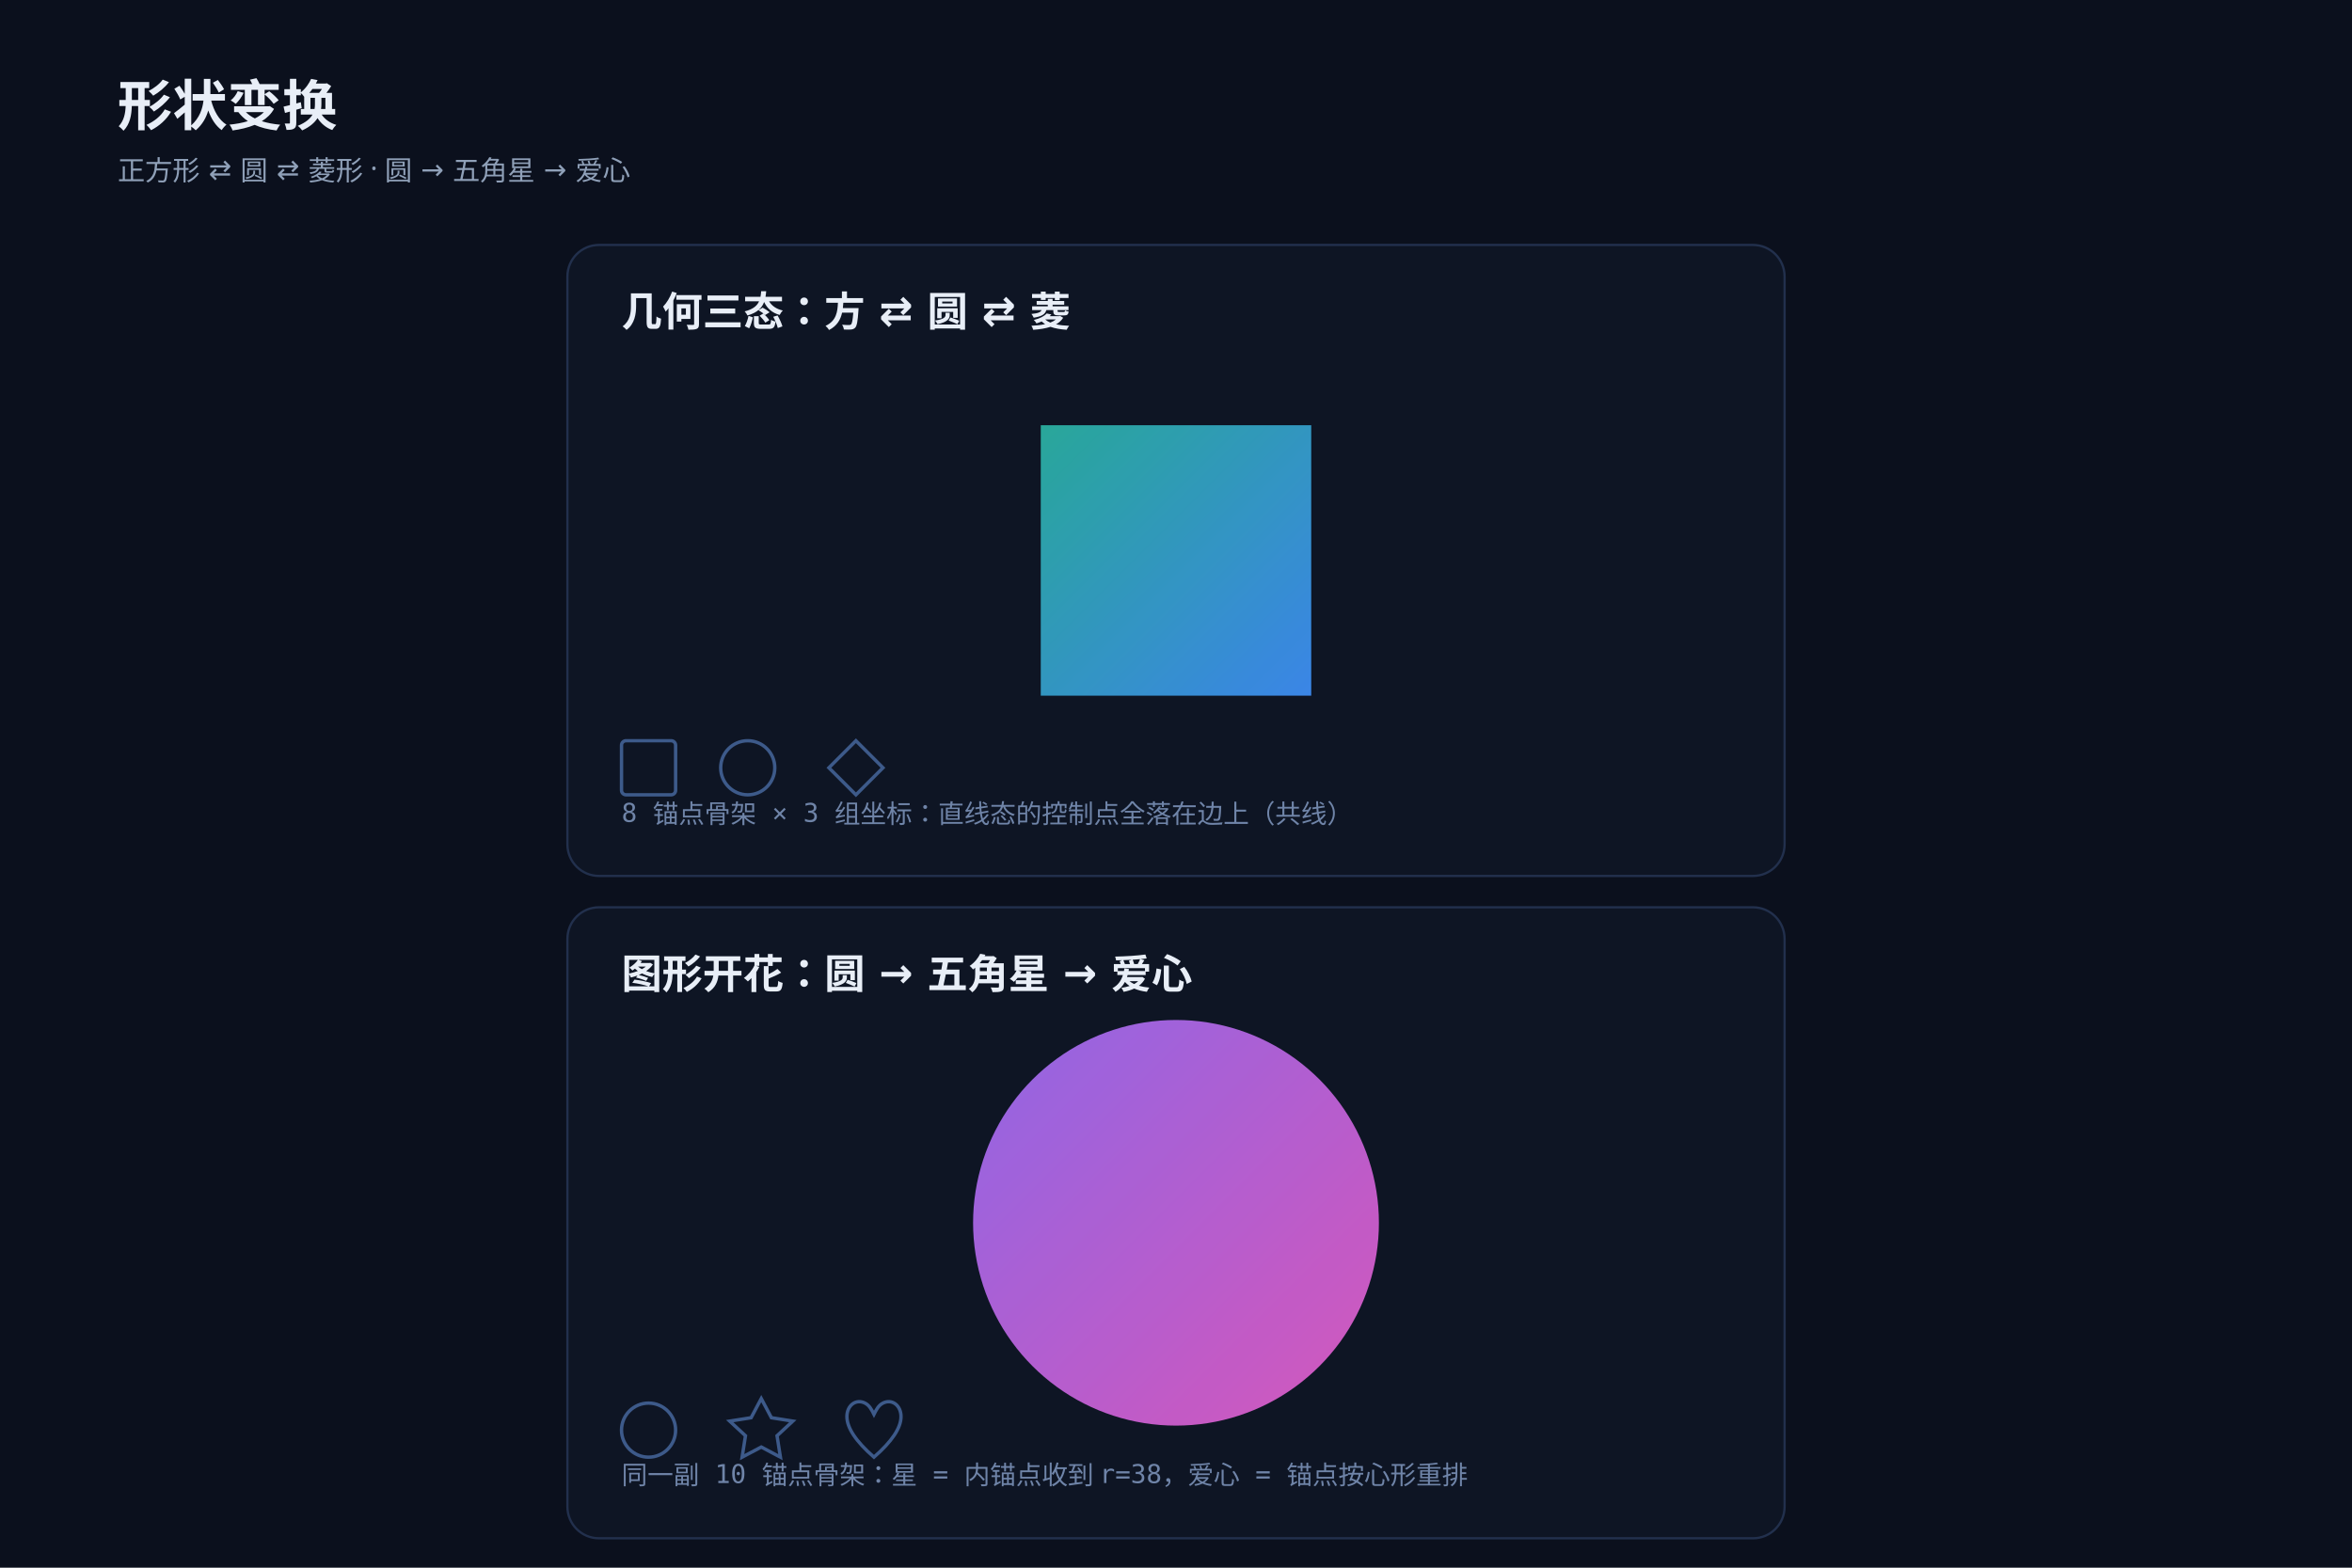
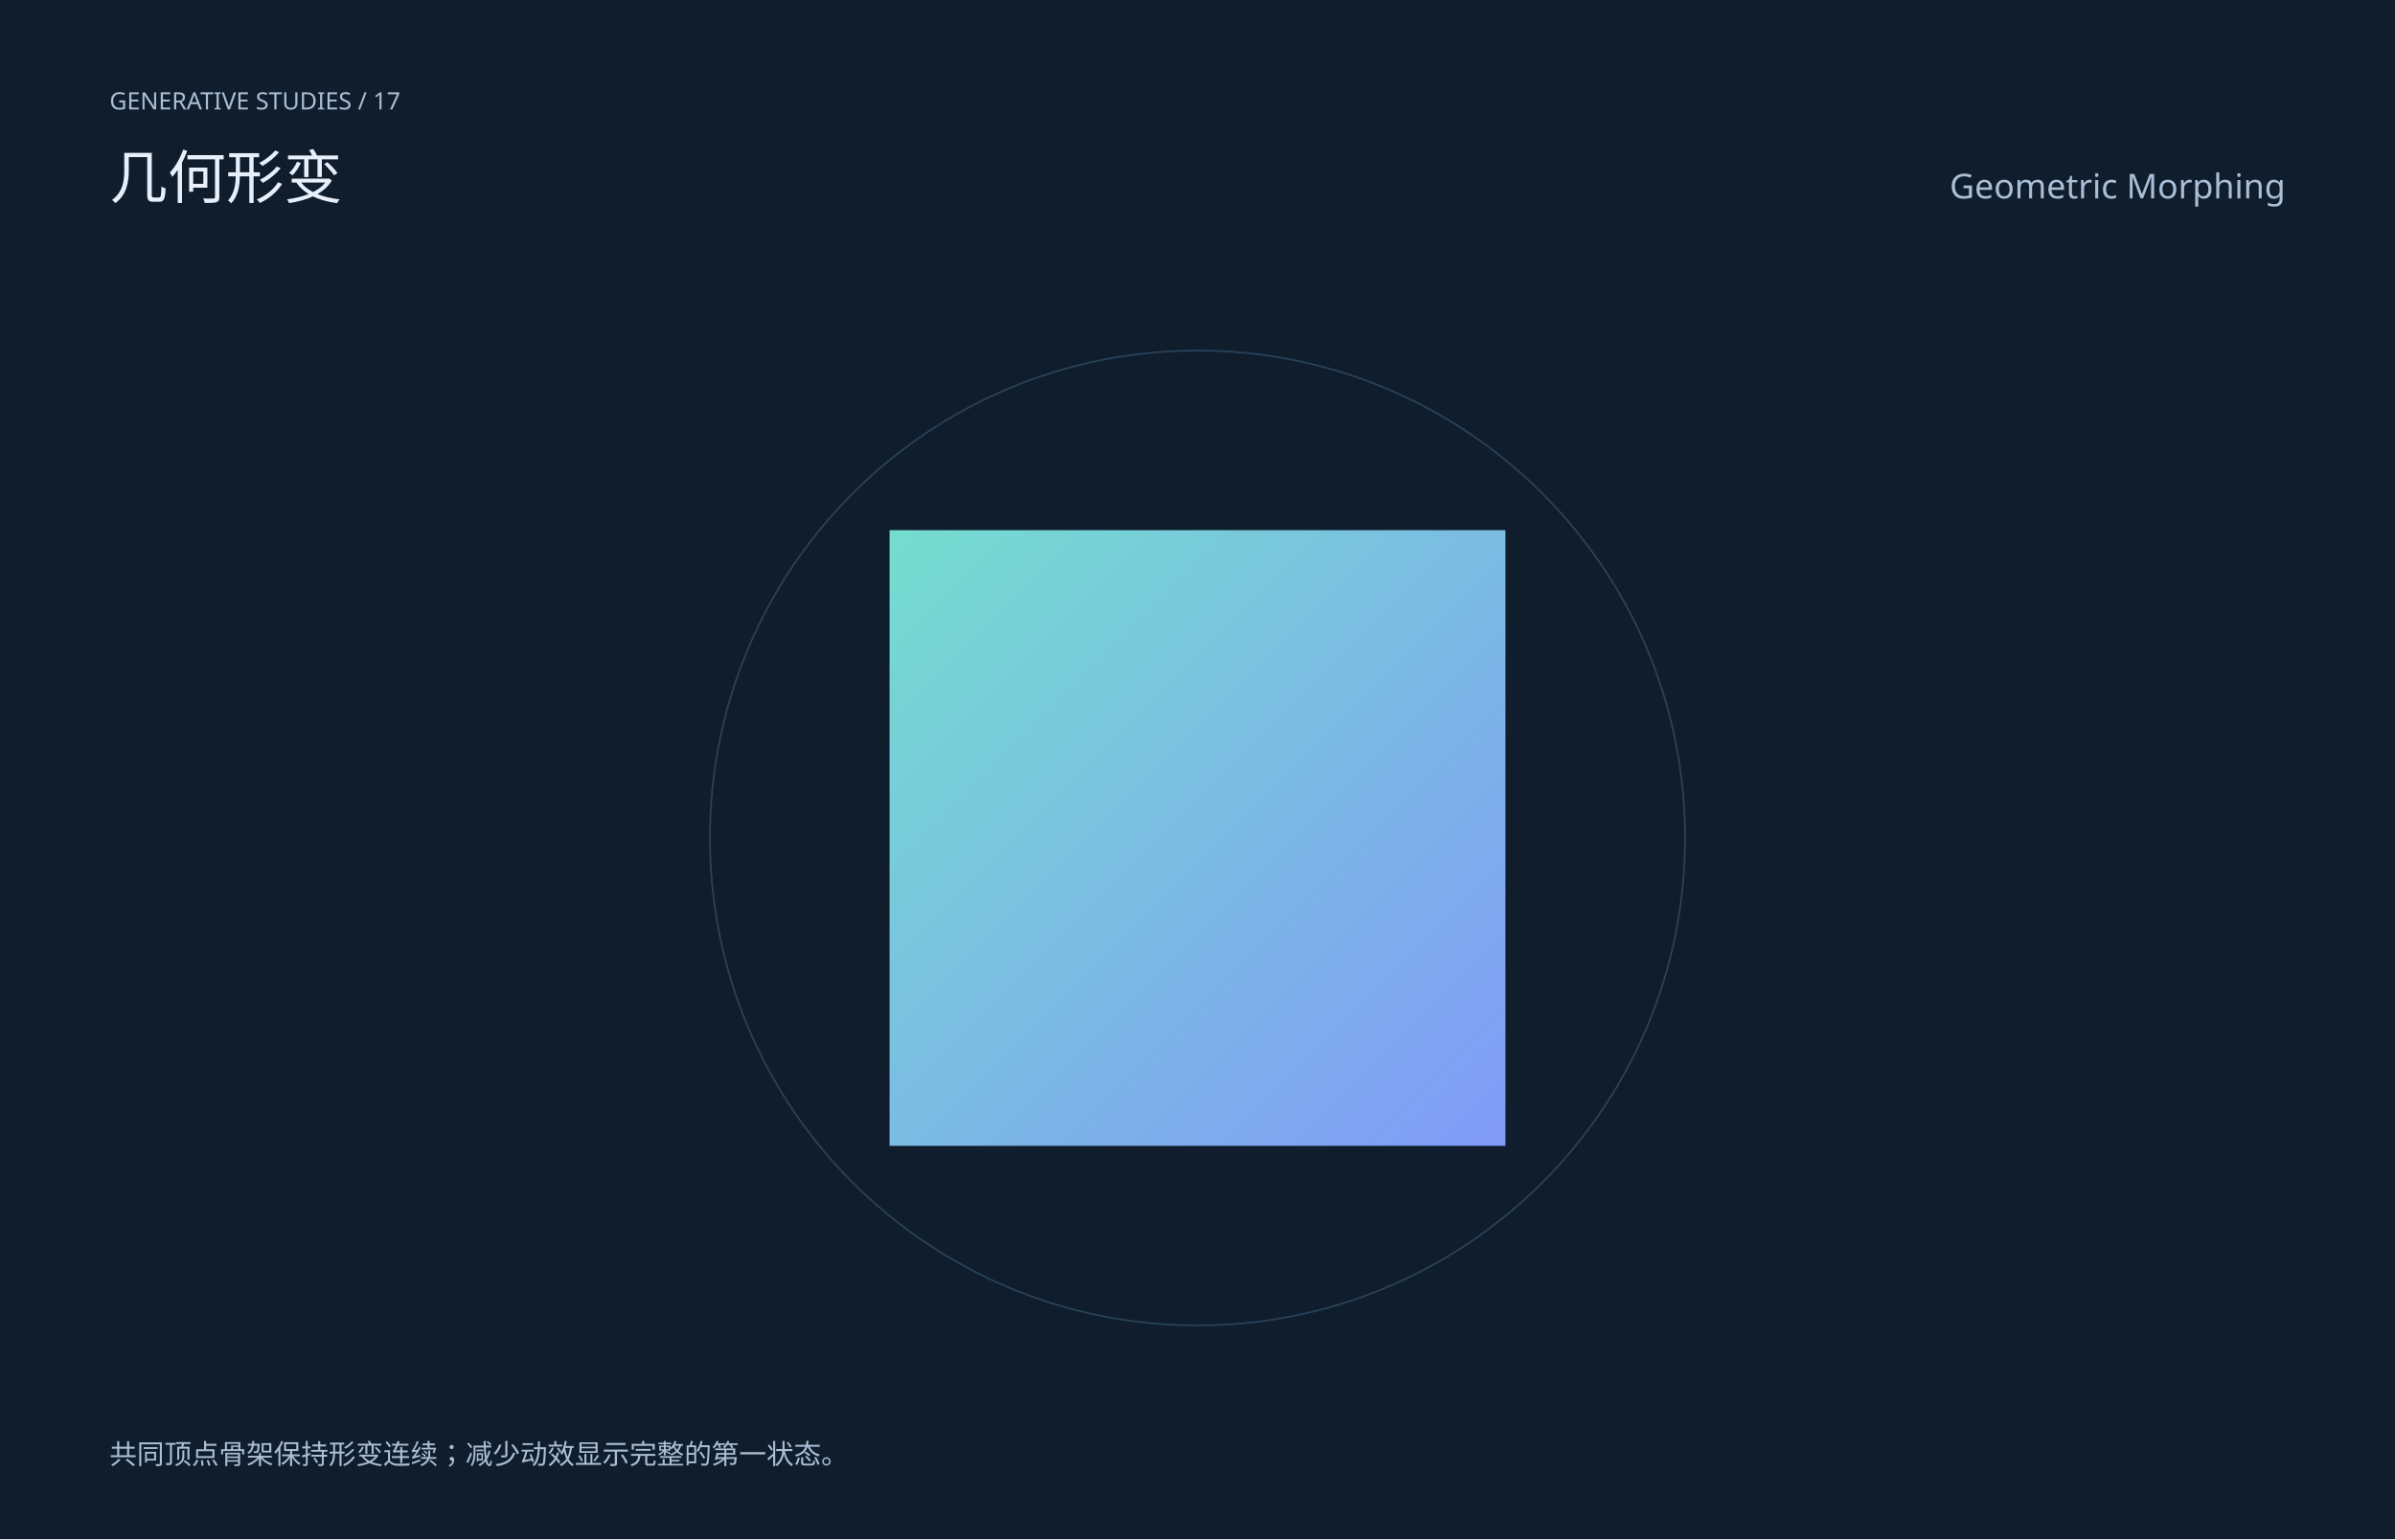
- <svg xmlns="http://www.w3.org/2000/svg" width="1200" height="800" viewBox="0 0 1200 800" font-family="PingFang SC, Hiragino Sans GB, Microsoft YaHei, sans-serif">
-   <rect width="1200" height="800" fill="#0b101d" />
-   <text x="60" y="64" font-size="28" font-weight="700" fill="#e8eef7">形状变换</text>
-   <text x="60" y="92" font-size="14" fill="#8fa0b8">正方形 ⇄ 圆 ⇄ 菱形 · 圆 → 五角星 → 爱心</text>
+ <svg xmlns="http://www.w3.org/2000/svg" width="1400" height="900" viewBox="0 0 1400 900" role="img" aria-labelledby="title desc" font-family="PingFang SC, Microsoft YaHei, sans-serif">
+   <rect x="0" y="0" width="1400" height="900" fill="#101d2d" />
+   <text x="64" y="64" font-size="14" fill="#aabfd5" text-anchor="start">GENERATIVE STUDIES / 17</text>
+   <text x="64" y="116" font-size="34" fill="#e7effa" text-anchor="start">几何形变</text>
+   <text x="1336" y="116" font-size="20" fill="#aabfd5" text-anchor="end">Geometric Morphing</text>
  <defs>
-     <linearGradient id="geoG" x1="0" y1="0" x2="1" y2="1">
-       <stop offset="0" stop-color="#2bb3a3" />
-       <stop offset="1" stop-color="#3f8ef7" />
-     </linearGradient>
-     <linearGradient id="bloomyG" x1="0" y1="0" x2="1" y2="1">
-       <stop offset="0" stop-color="#9b6cf5" />
-       <stop offset="1" stop-color="#e65cc7" />
-     </linearGradient>
-     <linearGradient id="penG" x1="0" y1="0" x2="1" y2="0">
-       <stop offset="0" stop-color="#ffd166" />
-       <stop offset="1" stop-color="#ff8a8a" />
+     <clipPath id="stage">
+       <rect x="64" y="190" width="1272" height="620" />
+     </clipPath>
+     <linearGradient id="ink" x1="0" y1="0" x2="1" y2="1">
+       <stop stop-color="#75ddcf" />
+       <stop offset="1" stop-color="#819af8" />
    </linearGradient>
  </defs>
-   <g transform="translate(600,286) scale(1.15) translate(-330,-250)">
-     <g>
-       <rect x="60" y="110" width="540" height="280" rx="14" fill="#0e1524" stroke="#22304d" />
-       <text x="84" y="146" font-size="18" font-weight="700" fill="#e8eef7">几何三态：方 ⇄ 圆 ⇄ 菱</text>
-       <path fill="url(#geoG)" opacity="0.92" d="M330,190 C350,190 370,190 390,190 C390,210 390,230 390,250 C390,270 390,290 390,310 C370,310 350,310 330,310 C310,310 290,310 270,310 C270,290 270,270 270,250 C270,230 270,210 270,190 C290,190 310,190 330,190 Z">
-         <animate attributeName="d" dur="9s" repeatCount="indefinite" values="M330,190 C350,190 370,190 390,190 C390,210 390,230 390,250 C390,270 390,290 390,310 C370,310 350,310 330,310 C310,310 290,310 270,310 C270,290 270,270 270,250 C270,230 270,210 270,190 C290,190 310,190 330,190 Z;                 M330,165 C352.5,165 374.1,174.1 390,190 C405.9,205.9 415,227.5 415,250 C415,272.5 405.9,294.1 390,310 C374.1,325.9 352.5,335 330,335 C307.5,335 285.9,325.9 270,310 C254.1,294.1 245,272.5 245,250 C245,227.5 254.1,205.9 270,190 C285.9,174.1 307.5,165 330,165 Z;                 M330,165 C344.2,179.2 358.3,193.3 372.5,207.5 C386.7,221.7 400.8,235.8 415,250 C400.8,264.2 386.7,278.3 372.5,292.5 C358.3,306.7 344.2,320.8 330,335 C315.8,320.8 301.7,306.7 287.5,292.5 C273.3,278.3 259.2,264.2 245,250 C259.2,235.8 273.3,221.7 287.5,207.5 C301.7,193.3 315.8,179.2 330,165 Z;                 M330,190 C350,190 370,190 390,190 C390,210 390,230 390,250 C390,270 390,290 390,310 C370,310 350,310 330,310 C310,310 290,310 270,310 C270,290 270,270 270,250 C270,230 270,210 270,190 C290,190 310,190 330,190 Z" />
-       </path>
-       <g fill="none" stroke="#3d5a8a" stroke-width="1.5">
-         <rect x="84" y="330" width="24" height="24" rx="2" />
-         <circle cx="140" cy="342" r="12" />
-         <polygon points="188,330 200,342 188,354 176,342" />
-       </g>
-       <text x="84" y="366" font-size="11.5" fill="#6f84a8" font-family="SFMono-Regular, Menlo, monospace">8 锚点骨架 × 3 组坐标：直线态的控制点全落在边上（共线）</text>
-     </g>
+   <g clip-path="url(#stage)">
+     <path class="motion" d="M700.000 310.000 L711.798 310.000 L723.697 310.000 L735.804 310.000 L748.231 310.000 L761.102 310.000 L774.558 310.000 L788.766 310.000 L803.923 310.000 L820.272 310.000 L838.119 310.000 L857.856 310.000 L880.000 310.000 L880.000 332.144 L880.000 351.881 L880.000 369.728 L880.000 386.077 L880.000 401.234 L880.000 415.442 L880.000 428.898 L880.000 441.769 L880.000 454.196 L880.000 466.303 L880.000 478.202 L880.000 490.000 L880.000 501.798 L880.000 513.697 L880.000 525.804 L880.000 538.231 L880.000 551.102 L880.000 564.558 L880.000 578.766 L880.000 593.923 L880.000 610.272 L880.000 628.119 L880.000 647.856 L880.000 670.000 L857.856 670.000 L838.119 670.000 L820.272 670.000 L803.923 670.000 L788.766 670.000 L774.558 670.000 L761.102 670.000 L748.231 670.000 L735.804 670.000 L723.697 670.000 L711.798 670.000 L700.000 670.000 L688.202 670.000 L676.303 670.000 L664.196 670.000 L651.769 670.000 L638.898 670.000 L625.442 670.000 L611.234 670.000 L596.077 670.000 L579.728 670.000 L561.881 670.000 L542.144 670.000 L520.000 670.000 L520.000 647.856 L520.000 628.119 L520.000 610.272 L520.000 593.923 L520.000 578.766 L520.000 564.558 L520.000 551.102 L520.000 538.231 L520.000 525.804 L520.000 513.697 L520.000 501.798 L520.000 490.000 L520.000 478.202 L520.000 466.303 L520.000 454.196 L520.000 441.769 L520.000 428.898 L520.000 415.442 L520.000 401.234 L520.000 386.077 L520.000 369.728 L520.000 351.881 L520.000 332.144 L520.000 310.000 L542.144 310.000 L561.881 310.000 L579.728 310.000 L596.077 310.000 L611.234 310.000 L625.442 310.000 L638.898 310.000 L651.769 310.000 L664.196 310.000 L676.303 310.000 L688.202 310.000 Z" fill="url(#ink)">
+       <animate attributeName="d" values="M700.000 310.000 L711.798 310.000 L723.697 310.000 L735.804 310.000 L748.231 310.000 L761.102 310.000 L774.558 310.000 L788.766 310.000 L803.923 310.000 L820.272 310.000 L838.119 310.000 L857.856 310.000 L880.000 310.000 L880.000 332.144 L880.000 351.881 L880.000 369.728 L880.000 386.077 L880.000 401.234 L880.000 415.442 L880.000 428.898 L880.000 441.769 L880.000 454.196 L880.000 466.303 L880.000 478.202 L880.000 490.000 L880.000 501.798 L880.000 513.697 L880.000 525.804 L880.000 538.231 L880.000 551.102 L880.000 564.558 L880.000 578.766 L880.000 593.923 L880.000 610.272 L880.000 628.119 L880.000 647.856 L880.000 670.000 L857.856 670.000 L838.119 670.000 L820.272 670.000 L803.923 670.000 L788.766 670.000 L774.558 670.000 L761.102 670.000 L748.231 670.000 L735.804 670.000 L723.697 670.000 L711.798 670.000 L700.000 670.000 L688.202 670.000 L676.303 670.000 L664.196 670.000 L651.769 670.000 L638.898 670.000 L625.442 670.000 L611.234 670.000 L596.077 670.000 L579.728 670.000 L561.881 670.000 L542.144 670.000 L520.000 670.000 L520.000 647.856 L520.000 628.119 L520.000 610.272 L520.000 593.923 L520.000 578.766 L520.000 564.558 L520.000 551.102 L520.000 538.231 L520.000 525.804 L520.000 513.697 L520.000 501.798 L520.000 490.000 L520.000 478.202 L520.000 466.303 L520.000 454.196 L520.000 441.769 L520.000 428.898 L520.000 415.442 L520.000 401.234 L520.000 386.077 L520.000 369.728 L520.000 351.881 L520.000 332.144 L520.000 310.000 L542.144 310.000 L561.881 310.000 L579.728 310.000 L596.077 310.000 L611.234 310.000 L625.442 310.000 L638.898 310.000 L651.769 310.000 L664.196 310.000 L676.303 310.000 L688.202 310.000 Z;M700.000 310.000 L711.773 310.385 L723.495 311.540 L735.116 313.459 L746.587 316.133 L757.859 319.553 L768.883 323.702 L779.612 328.563 L790.000 334.115 L800.003 340.335 L809.577 347.196 L818.682 354.669 L827.279 362.721 L835.331 371.318 L842.804 380.423 L849.665 389.997 L855.885 400.000 L861.437 410.388 L866.298 421.117 L870.447 432.141 L873.867 443.413 L876.541 454.884 L878.460 466.505 L879.615 478.227 L880.000 490.000 L879.615 501.773 L878.460 513.495 L876.541 525.116 L873.867 536.587 L870.447 547.859 L866.298 558.883 L861.437 569.612 L855.885 580.000 L849.665 590.003 L842.804 599.577 L835.331 608.682 L827.279 617.279 L818.682 625.331 L809.577 632.804 L800.003 639.665 L790.000 645.885 L779.612 651.437 L768.883 656.298 L757.859 660.447 L746.587 663.867 L735.116 666.541 L723.495 668.460 L711.773 669.615 L700.000 670.000 L688.227 669.615 L676.505 668.460 L664.884 666.541 L653.413 663.867 L642.141 660.447 L631.117 656.298 L620.388 651.437 L610.000 645.885 L599.997 639.665 L590.423 632.804 L581.318 625.331 L572.721 617.279 L564.669 608.682 L557.196 599.577 L550.335 590.003 L544.115 580.000 L538.563 569.612 L533.702 558.883 L529.553 547.859 L526.133 536.587 L523.459 525.116 L521.540 513.495 L520.385 501.773 L520.000 490.000 L520.385 478.227 L521.540 466.505 L523.459 454.884 L526.133 443.413 L529.553 432.141 L533.702 421.117 L538.563 410.388 L544.115 400.000 L550.335 389.997 L557.196 380.423 L564.669 371.318 L572.721 362.721 L581.318 354.669 L590.423 347.196 L599.997 340.335 L610.000 334.115 L620.388 328.563 L631.117 323.702 L642.141 319.553 L653.413 316.133 L664.884 313.459 L676.505 311.540 L688.227 310.385 Z;M700.000 255.000 L714.455 269.455 L727.339 282.339 L738.989 293.989 L749.661 304.661 L759.555 314.555 L768.830 323.830 L777.614 332.614 L786.016 341.016 L794.128 349.128 L802.031 357.031 L809.799 364.799 L817.500 372.500 L825.201 380.201 L832.969 387.969 L840.872 395.872 L848.984 403.984 L857.386 412.386 L866.170 421.170 L875.445 430.445 L885.339 440.339 L896.011 451.011 L907.661 462.661 L920.545 475.545 L935.000 490.000 L920.545 504.455 L907.661 517.339 L896.011 528.989 L885.339 539.661 L875.445 549.555 L866.170 558.830 L857.386 567.614 L848.984 576.016 L840.872 584.128 L832.969 592.031 L825.201 599.799 L817.500 607.500 L809.799 615.201 L802.031 622.969 L794.128 630.872 L786.016 638.984 L777.614 647.386 L768.830 656.170 L759.555 665.445 L749.661 675.339 L738.989 686.011 L727.339 697.661 L714.455 710.545 L700.000 725.000 L685.545 710.545 L672.661 697.661 L661.011 686.011 L650.339 675.339 L640.445 665.445 L631.170 656.170 L622.386 647.386 L613.984 638.984 L605.872 630.872 L597.969 622.969 L590.201 615.201 L582.500 607.500 L574.799 599.799 L567.031 592.031 L559.128 584.128 L551.016 576.016 L542.614 567.614 L533.830 558.830 L524.555 549.555 L514.661 539.661 L503.989 528.989 L492.339 517.339 L479.455 504.455 L465.000 490.000 L479.455 475.545 L492.339 462.661 L503.989 451.011 L514.661 440.339 L524.555 430.445 L533.830 421.170 L542.614 412.386 L551.016 403.984 L559.128 395.872 L567.031 387.969 L574.799 380.201 L582.500 372.500 L590.201 364.799 L597.969 357.031 L605.872 349.128 L613.984 341.016 L622.386 332.614 L631.170 323.830 L640.445 314.555 L650.339 304.661 L661.011 293.989 L672.661 282.339 L685.545 269.455 Z;M700.000 310.000 L711.798 310.000 L723.697 310.000 L735.804 310.000 L748.231 310.000 L761.102 310.000 L774.558 310.000 L788.766 310.000 L803.923 310.000 L820.272 310.000 L838.119 310.000 L857.856 310.000 L880.000 310.000 L880.000 332.144 L880.000 351.881 L880.000 369.728 L880.000 386.077 L880.000 401.234 L880.000 415.442 L880.000 428.898 L880.000 441.769 L880.000 454.196 L880.000 466.303 L880.000 478.202 L880.000 490.000 L880.000 501.798 L880.000 513.697 L880.000 525.804 L880.000 538.231 L880.000 551.102 L880.000 564.558 L880.000 578.766 L880.000 593.923 L880.000 610.272 L880.000 628.119 L880.000 647.856 L880.000 670.000 L857.856 670.000 L838.119 670.000 L820.272 670.000 L803.923 670.000 L788.766 670.000 L774.558 670.000 L761.102 670.000 L748.231 670.000 L735.804 670.000 L723.697 670.000 L711.798 670.000 L700.000 670.000 L688.202 670.000 L676.303 670.000 L664.196 670.000 L651.769 670.000 L638.898 670.000 L625.442 670.000 L611.234 670.000 L596.077 670.000 L579.728 670.000 L561.881 670.000 L542.144 670.000 L520.000 670.000 L520.000 647.856 L520.000 628.119 L520.000 610.272 L520.000 593.923 L520.000 578.766 L520.000 564.558 L520.000 551.102 L520.000 538.231 L520.000 525.804 L520.000 513.697 L520.000 501.798 L520.000 490.000 L520.000 478.202 L520.000 466.303 L520.000 454.196 L520.000 441.769 L520.000 428.898 L520.000 415.442 L520.000 401.234 L520.000 386.077 L520.000 369.728 L520.000 351.881 L520.000 332.144 L520.000 310.000 L542.144 310.000 L561.881 310.000 L579.728 310.000 L596.077 310.000 L611.234 310.000 L625.442 310.000 L638.898 310.000 L651.769 310.000 L664.196 310.000 L676.303 310.000 L688.202 310.000 Z" dur="12s" repeatCount="indefinite" calcMode="linear" />
+     </path>
+     <path d="M700.000 310.000 L711.798 310.000 L723.697 310.000 L735.804 310.000 L748.231 310.000 L761.102 310.000 L774.558 310.000 L788.766 310.000 L803.923 310.000 L820.272 310.000 L838.119 310.000 L857.856 310.000 L880.000 310.000 L880.000 332.144 L880.000 351.881 L880.000 369.728 L880.000 386.077 L880.000 401.234 L880.000 415.442 L880.000 428.898 L880.000 441.769 L880.000 454.196 L880.000 466.303 L880.000 478.202 L880.000 490.000 L880.000 501.798 L880.000 513.697 L880.000 525.804 L880.000 538.231 L880.000 551.102 L880.000 564.558 L880.000 578.766 L880.000 593.923 L880.000 610.272 L880.000 628.119 L880.000 647.856 L880.000 670.000 L857.856 670.000 L838.119 670.000 L820.272 670.000 L803.923 670.000 L788.766 670.000 L774.558 670.000 L761.102 670.000 L748.231 670.000 L735.804 670.000 L723.697 670.000 L711.798 670.000 L700.000 670.000 L688.202 670.000 L676.303 670.000 L664.196 670.000 L651.769 670.000 L638.898 670.000 L625.442 670.000 L611.234 670.000 L596.077 670.000 L579.728 670.000 L561.881 670.000 L542.144 670.000 L520.000 670.000 L520.000 647.856 L520.000 628.119 L520.000 610.272 L520.000 593.923 L520.000 578.766 L520.000 564.558 L520.000 551.102 L520.000 538.231 L520.000 525.804 L520.000 513.697 L520.000 501.798 L520.000 490.000 L520.000 478.202 L520.000 466.303 L520.000 454.196 L520.000 441.769 L520.000 428.898 L520.000 415.442 L520.000 401.234 L520.000 386.077 L520.000 369.728 L520.000 351.881 L520.000 332.144 L520.000 310.000 L542.144 310.000 L561.881 310.000 L579.728 310.000 L596.077 310.000 L611.234 310.000 L625.442 310.000 L638.898 310.000 L651.769 310.000 L664.196 310.000 L676.303 310.000 L688.202 310.000 Z" fill="url(#ink)" stroke="none" stroke-width="2" stroke-linecap="round" stroke-linejoin="round" class="snapshot" />
+     <circle cx="700.000" cy="490.000" r="285.000" fill="none" stroke="#294258" stroke-width="1" />
  </g>
-   <g transform="translate(600,624) scale(1.15) translate(-890,-250)">
-     <g>
-       <rect x="620" y="110" width="540" height="280" rx="14" fill="#0e1524" stroke="#22304d" />
-       <text x="644" y="146" font-size="18" font-weight="700" fill="#e8eef7">图形开花：圆 → 五角星 → 爱心</text>
-       <path fill="url(#bloomyG)" opacity="0.92" d="M890,160 C909,160 927.5,166 942.9,177.2 C958.3,188.4 969.7,204.1 975.6,222.2 C981.5,240.3 981.5,259.7 975.6,277.8 C969.7,295.9 958.3,311.6 942.9,322.8 C927.5,334 909,340 890,340 C871,340 852.5,334 837.1,322.8 C821.7,311.6 810.3,295.9 804.4,277.8 C798.5,259.7 798.5,240.3 804.4,222.2 C810.3,204.1 821.7,188.4 837.1,177.2 C852.5,166 871,160 890,160 Z">
-         <animate attributeName="d" dur="12s" repeatCount="indefinite" values="M890,160 C909,160 927.5,166 942.9,177.2 C958.3,188.4 969.7,204.1 975.6,222.2 C981.5,240.3 981.5,259.7 975.6,277.8 C969.7,295.9 958.3,311.6 942.9,322.8 C927.5,334 909,340 890,340 C871,340 852.5,334 837.1,322.8 C821.7,311.6 810.3,295.9 804.4,277.8 C798.5,259.7 798.5,240.3 804.4,222.2 C810.3,204.1 821.7,188.4 837.1,177.2 C852.5,166 871,160 890,160 Z;                 M890,160 C897.4,179.8 904.9,199.5 912.3,219.3 C933.4,220.3 954.5,221.2 975.6,222.2 C959.1,235.4 942.6,248.5 926.1,261.7 C931.7,282.1 937.3,302.4 942.9,322.8 C925.3,311.2 907.6,299.6 890,288 C872.4,299.6 854.7,311.2 837.1,322.8 C842.7,302.4 848.3,282.1 853.9,261.7 C837.4,248.5 820.9,235.4 804.4,222.2 C825.5,221.2 846.6,220.3 867.7,219.3 C875.1,199.5 882.6,179.8 890,160 Z;                 M890,205 C900,190 916,172 935,172 C952,172 968,188 968,210 C968,232 968,236 968,258 C968,290 940,300 920,318 C905,331 897,340 890,345 C883,340 875,331 860,318 C840,300 812,290 812,258 C812,236 812,232 812,210 C812,188 828,172 845,172 C862,172 880,192 890,205 Z;                 M890,160 C909,160 927.5,166 942.9,177.2 C958.3,188.4 969.7,204.1 975.6,222.2 C981.5,240.3 981.5,259.7 975.6,277.8 C969.7,295.9 958.3,311.6 942.9,322.8 C927.5,334 909,340 890,340 C871,340 852.5,334 837.1,322.8 C821.7,311.6 810.3,295.9 804.4,277.8 C798.5,259.7 798.5,240.3 804.4,222.2 C810.3,204.1 821.7,188.4 837.1,177.2 C852.5,166 871,160 890,160 Z" />
-       </path>
-       <g fill="none" stroke="#3d5a8a" stroke-width="1.5">
-         <circle cx="656" cy="342" r="12" />
-         <path d="M706,328 L710.5,336.5 L720,338 L713,344.5 L714.5,354 L706,349.5 L697.5,354 L699,344.5 L692,338 L701.5,336.5 Z" />
-         <path d="M756,354 C748,347 744,341 744,336 C744,331 748,328 752,330 C754,331 755,333 756,335 C757,333 758,331 760,330 C764,328 768,331 768,336 C768,341 764,347 756,354 Z" />
-       </g>
-       <text x="644" y="366" font-size="11.5" fill="#6f84a8" font-family="SFMono-Regular, Menlo, monospace">同一副 10 锚点骨架：星 = 内锚点收到 r=38，爱心 = 锚点按心形重排</text>
-     </g>
-   </g>
+   <text x="64" y="856" font-size="16" fill="#aabfd5" text-anchor="start">共同顶点骨架保持形变连续；减少动效显示完整的第一状态。</text>
+   <style>.snapshot{display:none}@media(prefers-reduced-motion:reduce){.motion{display:none}.snapshot{display:inline}.grow{animation:none;stroke-dashoffset:0}}@keyframes grow{from{stroke-dashoffset:1}to{stroke-dashoffset:0}}</style>
</svg>
